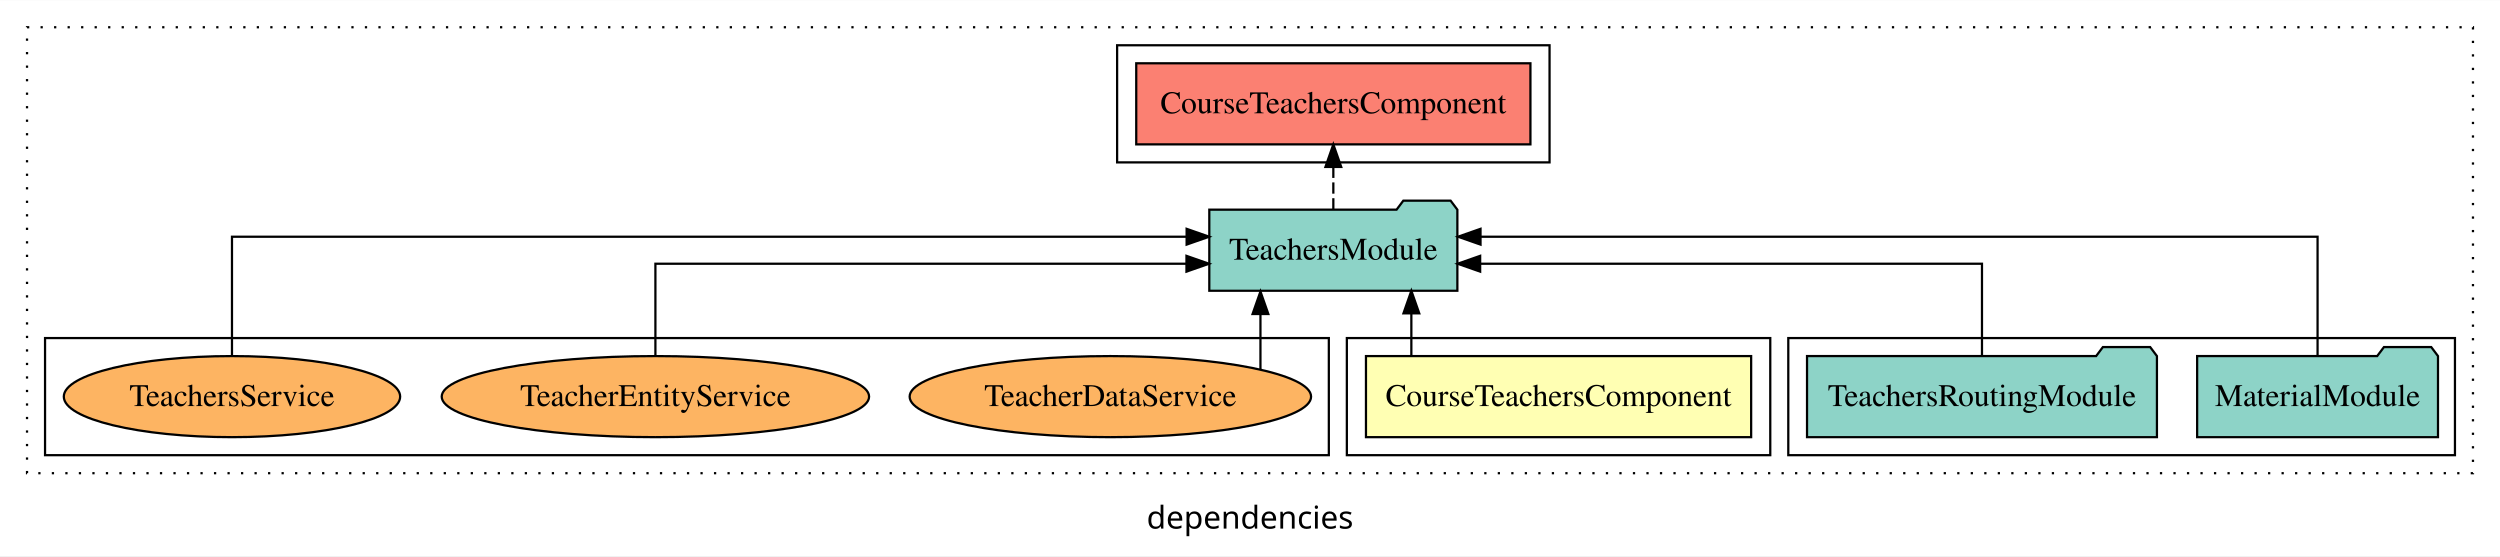
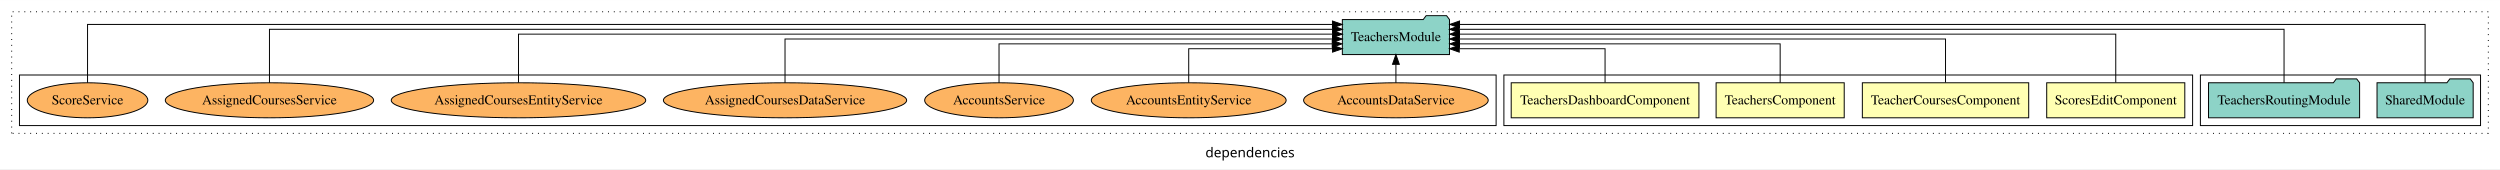
- <svg xmlns="http://www.w3.org/2000/svg" width="1110pt" height="247pt" viewBox="0.00 0.00 1110.00 246.80">
-   <g id="graph0" class="graph" transform="scale(1 1) rotate(0) translate(4 242.8)">
-     <polygon fill="white" stroke="transparent" points="-4,4 -4,-242.8 1106,-242.8 1106,4 -4,4" />
-     <text text-anchor="middle" x="551" y="-8.2" font-family="sans-serif" font-size="14.00">dependencies</text>
+ <svg xmlns="http://www.w3.org/2000/svg" width="2570pt" height="174pt" viewBox="0.00 0.00 2570.00 173.80">
+   <g id="graph0" class="graph" transform="scale(1 1) rotate(0) translate(4 169.8)">
+     <polygon fill="white" stroke="transparent" points="-4,4 -4,-169.8 2566,-169.8 2566,4 -4,4" />
+     <text text-anchor="middle" x="1281" y="-8.2" font-family="sans-serif" font-size="14.00">dependencies</text>
    <g id="clust1" class="cluster">
-       <polygon fill="none" stroke="black" stroke-dasharray="1,5" points="8,-32.8 8,-230.8 1094,-230.8 1094,-32.8 8,-32.8" />
+       <polygon fill="none" stroke="black" stroke-dasharray="1,5" points="8,-32.8 8,-157.8 2554,-157.8 2554,-32.8 8,-32.8" />
    </g>
-     <g id="clust5" class="cluster">
-       <polygon fill="none" stroke="black" points="492,-170.8 492,-222.8 684,-222.8 684,-170.8 492,-170.8" />
-     </g>
-     <g id="clust4" class="cluster">
-       <polygon fill="none" stroke="black" points="790,-40.8 790,-92.8 1086,-92.8 1086,-40.8 790,-40.8" />
+     <g id="clust7" class="cluster">
+       <polygon fill="none" stroke="black" points="2258,-40.8 2258,-92.8 2546,-92.8 2546,-40.8 2258,-40.8" />
    </g>
    <g id="clust2" class="cluster">
-       <polygon fill="none" stroke="black" points="594,-40.8 594,-92.8 782,-92.8 782,-40.8 594,-40.8" />
+       <polygon fill="none" stroke="black" points="1542,-40.8 1542,-92.8 2250,-92.8 2250,-40.8 1542,-40.8" />
    </g>
-     <g id="clust7" class="cluster">
-       <polygon fill="none" stroke="black" points="16,-40.8 16,-92.8 586,-92.8 586,-40.8 16,-40.8" />
+     <g id="clust10" class="cluster">
+       <polygon fill="none" stroke="black" points="16,-40.8 16,-92.8 1534,-92.8 1534,-40.8 16,-40.8" />
    </g>
    <g id="node1" class="node">
-       <polygon fill="#ffffb3" stroke="black" points="773.51,-84.8 602.49,-84.8 602.49,-48.8 773.51,-48.8 773.51,-84.8" />
-       <text text-anchor="middle" x="688" y="-62.6" font-family="Times,serif" font-size="14.00">CourseTeachersComponent</text>
+       <polygon fill="#ffffb3" stroke="black" points="2241.98,-84.8 2100.02,-84.8 2100.02,-48.8 2241.98,-48.8 2241.98,-84.8" />
+       <text text-anchor="middle" x="2171" y="-62.6" font-family="Times,serif" font-size="14.00">ScoresEditComponent</text>
+     </g>
+     <g id="node5" class="node">
+       <polygon fill="#8dd3c7" stroke="black" points="1486.07,-149.8 1483.07,-153.8 1462.07,-153.8 1459.07,-149.8 1375.93,-149.8 1375.93,-113.8 1486.07,-113.8 1486.07,-149.8" />
+       <text text-anchor="middle" x="1431" y="-127.6" font-family="Times,serif" font-size="14.00">TeachersModule</text>
+     </g>
+     <g id="edge1" class="edge">
+       <path fill="none" stroke="black" d="M2171,-85.02C2171,-105.17 2171,-134.8 2171,-134.8 2171,-134.8 1496.32,-134.8 1496.32,-134.8" />
+       <polygon fill="black" stroke="black" points="1496.32,-131.3 1486.32,-134.8 1496.32,-138.3 1496.32,-131.3" />
    </g>
    <g id="node2" class="node">
-       <polygon fill="#8dd3c7" stroke="black" points="643.07,-149.8 640.07,-153.8 619.07,-153.8 616.07,-149.8 532.93,-149.8 532.93,-113.8 643.07,-113.8 643.07,-149.8" />
-       <text text-anchor="middle" x="588" y="-127.6" font-family="Times,serif" font-size="14.00">TeachersModule</text>
+       <polygon fill="#ffffb3" stroke="black" points="2081.51,-84.8 1910.49,-84.8 1910.49,-48.8 2081.51,-48.8 2081.51,-84.8" />
+       <text text-anchor="middle" x="1996" y="-62.6" font-family="Times,serif" font-size="14.00">TeacherCoursesComponent</text>
    </g>
-     <g id="edge1" class="edge">
-       <path fill="none" stroke="black" d="M622.64,-84.91C622.64,-84.91 622.64,-103.79 622.64,-103.79" />
-       <polygon fill="black" stroke="black" points="619.14,-103.79 622.64,-113.79 626.14,-103.79 619.14,-103.79" />
+     <g id="edge2" class="edge">
+       <path fill="none" stroke="black" d="M1996,-85.02C1996,-103.63 1996,-129.8 1996,-129.8 1996,-129.8 1496.2,-129.8 1496.2,-129.8" />
+       <polygon fill="black" stroke="black" points="1496.2,-126.3 1486.2,-129.8 1496.2,-133.3 1496.2,-126.3" />
    </g>
-     <g id="node5" class="node">
-       <polygon fill="#fb8072" stroke="black" points="675.51,-214.8 500.49,-214.8 500.49,-178.8 675.51,-178.8 675.51,-214.8" />
-       <text text-anchor="middle" x="588" y="-192.6" font-family="Times,serif" font-size="14.00">CourseTeachersComponent </text>
+     <g id="node3" class="node">
+       <polygon fill="#ffffb3" stroke="black" points="1891.85,-84.8 1760.15,-84.8 1760.15,-48.8 1891.85,-48.8 1891.85,-84.8" />
+       <text text-anchor="middle" x="1826" y="-62.6" font-family="Times,serif" font-size="14.00">TeachersComponent</text>
+     </g>
+     <g id="edge3" class="edge">
+       <path fill="none" stroke="black" d="M1826,-84.83C1826,-101.86 1826,-124.8 1826,-124.8 1826,-124.8 1496.34,-124.8 1496.34,-124.8" />
+       <polygon fill="black" stroke="black" points="1496.34,-121.3 1486.34,-124.8 1496.34,-128.3 1496.34,-121.3" />
+     </g>
+     <g id="node4" class="node">
+       <polygon fill="#ffffb3" stroke="black" points="1742.49,-84.8 1549.51,-84.8 1549.51,-48.8 1742.49,-48.8 1742.49,-84.8" />
+       <text text-anchor="middle" x="1646" y="-62.6" font-family="Times,serif" font-size="14.00">TeachersDashboardComponent</text>
    </g>
    <g id="edge4" class="edge">
-       <path fill="none" stroke="black" stroke-dasharray="5,2" d="M588,-149.91C588,-149.91 588,-168.79 588,-168.79" />
-       <polygon fill="black" stroke="black" points="584.5,-168.79 588,-178.79 591.5,-168.79 584.5,-168.79" />
-     </g>
-     <g id="node3" class="node">
-       <polygon fill="#8dd3c7" stroke="black" points="1078.47,-84.8 1075.47,-88.8 1054.47,-88.8 1051.47,-84.8 971.53,-84.8 971.53,-48.8 1078.47,-48.8 1078.47,-84.8" />
-       <text text-anchor="middle" x="1025" y="-62.6" font-family="Times,serif" font-size="14.00">MaterialModule</text>
-     </g>
-     <g id="edge2" class="edge">
-       <path fill="none" stroke="black" d="M1025,-85.08C1025,-106.12 1025,-137.8 1025,-137.8 1025,-137.8 653.35,-137.8 653.35,-137.8" />
-       <polygon fill="black" stroke="black" points="653.35,-134.3 643.35,-137.8 653.35,-141.3 653.35,-134.3" />
-     </g>
-     <g id="node4" class="node">
-       <polygon fill="#8dd3c7" stroke="black" points="953.68,-84.8 950.68,-88.8 929.68,-88.8 926.68,-84.8 798.32,-84.8 798.32,-48.8 953.68,-48.8 953.68,-84.8" />
-       <text text-anchor="middle" x="876" y="-62.6" font-family="Times,serif" font-size="14.00">TeachersRoutingModule</text>
-     </g>
-     <g id="edge3" class="edge">
-       <path fill="none" stroke="black" d="M876,-84.82C876,-102.17 876,-125.8 876,-125.8 876,-125.8 653.19,-125.8 653.19,-125.8" />
-       <polygon fill="black" stroke="black" points="653.19,-122.3 643.19,-125.8 653.19,-129.3 653.19,-122.3" />
+       <path fill="none" stroke="black" d="M1646,-85.04C1646,-100.37 1646,-119.8 1646,-119.8 1646,-119.8 1496.09,-119.8 1496.09,-119.8" />
+       <polygon fill="black" stroke="black" points="1496.09,-116.3 1486.09,-119.8 1496.09,-123.3 1496.09,-116.3" />
    </g>
    <g id="node6" class="node">
-       <ellipse fill="#fdb462" stroke="black" cx="489" cy="-66.8" rx="89.12" ry="18" />
-       <text text-anchor="middle" x="489" y="-62.6" font-family="Times,serif" font-size="14.00">TeacherDataService</text>
+       <polygon fill="#8dd3c7" stroke="black" points="2538.42,-84.8 2535.42,-88.8 2514.42,-88.8 2511.42,-84.8 2439.58,-84.8 2439.58,-48.8 2538.42,-48.8 2538.42,-84.8" />
+       <text text-anchor="middle" x="2489" y="-62.6" font-family="Times,serif" font-size="14.00">SharedModule</text>
    </g>
    <g id="edge5" class="edge">
-       <path fill="none" stroke="black" d="M555.64,-79.03C555.64,-79.03 555.64,-103.48 555.64,-103.48" />
-       <polygon fill="black" stroke="black" points="552.14,-103.48 555.64,-113.48 559.14,-103.48 552.14,-103.48" />
+       <path fill="none" stroke="black" d="M2489,-84.89C2489,-107.93 2489,-144.8 2489,-144.8 2489,-144.8 1496.39,-144.8 1496.39,-144.8" />
+       <polygon fill="black" stroke="black" points="1496.39,-141.3 1486.39,-144.8 1496.39,-148.3 1496.39,-141.3" />
    </g>
    <g id="node7" class="node">
-       <ellipse fill="#fdb462" stroke="black" cx="287" cy="-66.8" rx="94.88" ry="18" />
-       <text text-anchor="middle" x="287" y="-62.6" font-family="Times,serif" font-size="14.00">TeacherEntityService</text>
+       <polygon fill="#8dd3c7" stroke="black" points="2421.68,-84.8 2418.68,-88.8 2397.68,-88.8 2394.68,-84.8 2266.32,-84.8 2266.32,-48.8 2421.68,-48.8 2421.68,-84.8" />
+       <text text-anchor="middle" x="2344" y="-62.6" font-family="Times,serif" font-size="14.00">TeachersRoutingModule</text>
    </g>
    <g id="edge6" class="edge">
-       <path fill="none" stroke="black" d="M287,-84.82C287,-102.17 287,-125.8 287,-125.8 287,-125.8 522.79,-125.8 522.79,-125.8" />
-       <polygon fill="black" stroke="black" points="522.79,-129.3 532.79,-125.8 522.79,-122.3 522.79,-129.3" />
+       <path fill="none" stroke="black" d="M2344,-84.84C2344,-106.46 2344,-139.8 2344,-139.8 2344,-139.8 1496.06,-139.8 1496.06,-139.8" />
+       <polygon fill="black" stroke="black" points="1496.06,-136.3 1486.06,-139.8 1496.06,-143.3 1496.06,-136.3" />
    </g>
    <g id="node8" class="node">
-       <ellipse fill="#fdb462" stroke="black" cx="99" cy="-66.8" rx="74.67" ry="18" />
-       <text text-anchor="middle" x="99" y="-62.6" font-family="Times,serif" font-size="14.00">TeachersService</text>
+       <ellipse fill="#fdb462" stroke="black" cx="1431" cy="-66.8" rx="94.88" ry="18" />
+       <text text-anchor="middle" x="1431" y="-62.6" font-family="Times,serif" font-size="14.00">AccountsDataService</text>
    </g>
    <g id="edge7" class="edge">
-       <path fill="none" stroke="black" d="M99,-85.08C99,-106.12 99,-137.8 99,-137.8 99,-137.8 522.86,-137.8 522.86,-137.8" />
-       <polygon fill="black" stroke="black" points="522.86,-141.3 532.86,-137.8 522.86,-134.3 522.86,-141.3" />
+       <path fill="none" stroke="black" d="M1431,-84.91C1431,-84.91 1431,-103.79 1431,-103.79" />
+       <polygon fill="black" stroke="black" points="1427.5,-103.79 1431,-113.79 1434.5,-103.79 1427.5,-103.79" />
+     </g>
+     <g id="node9" class="node">
+       <ellipse fill="#fdb462" stroke="black" cx="1218" cy="-66.8" rx="100.14" ry="18" />
+       <text text-anchor="middle" x="1218" y="-62.6" font-family="Times,serif" font-size="14.00">AccountsEntityService</text>
+     </g>
+     <g id="edge8" class="edge">
+       <path fill="none" stroke="black" d="M1218,-85.04C1218,-100.37 1218,-119.8 1218,-119.8 1218,-119.8 1365.87,-119.8 1365.87,-119.8" />
+       <polygon fill="black" stroke="black" points="1365.87,-123.3 1375.87,-119.8 1365.87,-116.3 1365.87,-123.3" />
+     </g>
+     <g id="node10" class="node">
+       <ellipse fill="#fdb462" stroke="black" cx="1023" cy="-66.8" rx="76.42" ry="18" />
+       <text text-anchor="middle" x="1023" y="-62.6" font-family="Times,serif" font-size="14.00">AccountsService</text>
+     </g>
+     <g id="edge9" class="edge">
+       <path fill="none" stroke="black" d="M1023,-84.83C1023,-101.86 1023,-124.8 1023,-124.8 1023,-124.8 1365.55,-124.8 1365.55,-124.8" />
+       <polygon fill="black" stroke="black" points="1365.55,-128.3 1375.55,-124.8 1365.55,-121.3 1365.55,-128.3" />
+     </g>
+     <g id="node11" class="node">
+       <ellipse fill="#fdb462" stroke="black" cx="803" cy="-66.8" rx="125.04" ry="18" />
+       <text text-anchor="middle" x="803" y="-62.6" font-family="Times,serif" font-size="14.00">AssignedCoursesDataService</text>
+     </g>
+     <g id="edge10" class="edge">
+       <path fill="none" stroke="black" d="M803,-85.02C803,-103.63 803,-129.8 803,-129.8 803,-129.8 1365.82,-129.8 1365.82,-129.8" />
+       <polygon fill="black" stroke="black" points="1365.82,-133.3 1375.82,-129.8 1365.82,-126.3 1365.82,-133.3" />
+     </g>
+     <g id="node12" class="node">
+       <ellipse fill="#fdb462" stroke="black" cx="529" cy="-66.8" rx="130.8" ry="18" />
+       <text text-anchor="middle" x="529" y="-62.6" font-family="Times,serif" font-size="14.00">AssignedCoursesEntityService</text>
+     </g>
+     <g id="edge11" class="edge">
+       <path fill="none" stroke="black" d="M529,-85.02C529,-105.17 529,-134.8 529,-134.8 529,-134.8 1365.93,-134.8 1365.93,-134.8" />
+       <polygon fill="black" stroke="black" points="1365.93,-138.3 1375.93,-134.8 1365.93,-131.3 1365.93,-138.3" />
+     </g>
+     <g id="node13" class="node">
+       <ellipse fill="#fdb462" stroke="black" cx="273" cy="-66.8" rx="107.08" ry="18" />
+       <text text-anchor="middle" x="273" y="-62.6" font-family="Times,serif" font-size="14.00">AssignedCoursesService</text>
+     </g>
+     <g id="edge12" class="edge">
+       <path fill="none" stroke="black" d="M273,-84.84C273,-106.46 273,-139.8 273,-139.8 273,-139.8 1365.93,-139.8 1365.93,-139.8" />
+       <polygon fill="black" stroke="black" points="1365.93,-143.3 1375.93,-139.8 1365.93,-136.3 1365.93,-143.3" />
+     </g>
+     <g id="node14" class="node">
+       <ellipse fill="#fdb462" stroke="black" cx="86" cy="-66.8" rx="61.95" ry="18" />
+       <text text-anchor="middle" x="86" y="-62.6" font-family="Times,serif" font-size="14.00">ScoreService</text>
+     </g>
+     <g id="edge13" class="edge">
+       <path fill="none" stroke="black" d="M86,-84.89C86,-107.93 86,-144.8 86,-144.8 86,-144.8 1365.77,-144.8 1365.77,-144.8" />
+       <polygon fill="black" stroke="black" points="1365.77,-148.3 1375.77,-144.8 1365.77,-141.3 1365.77,-148.3" />
    </g>
  </g>
</svg>
